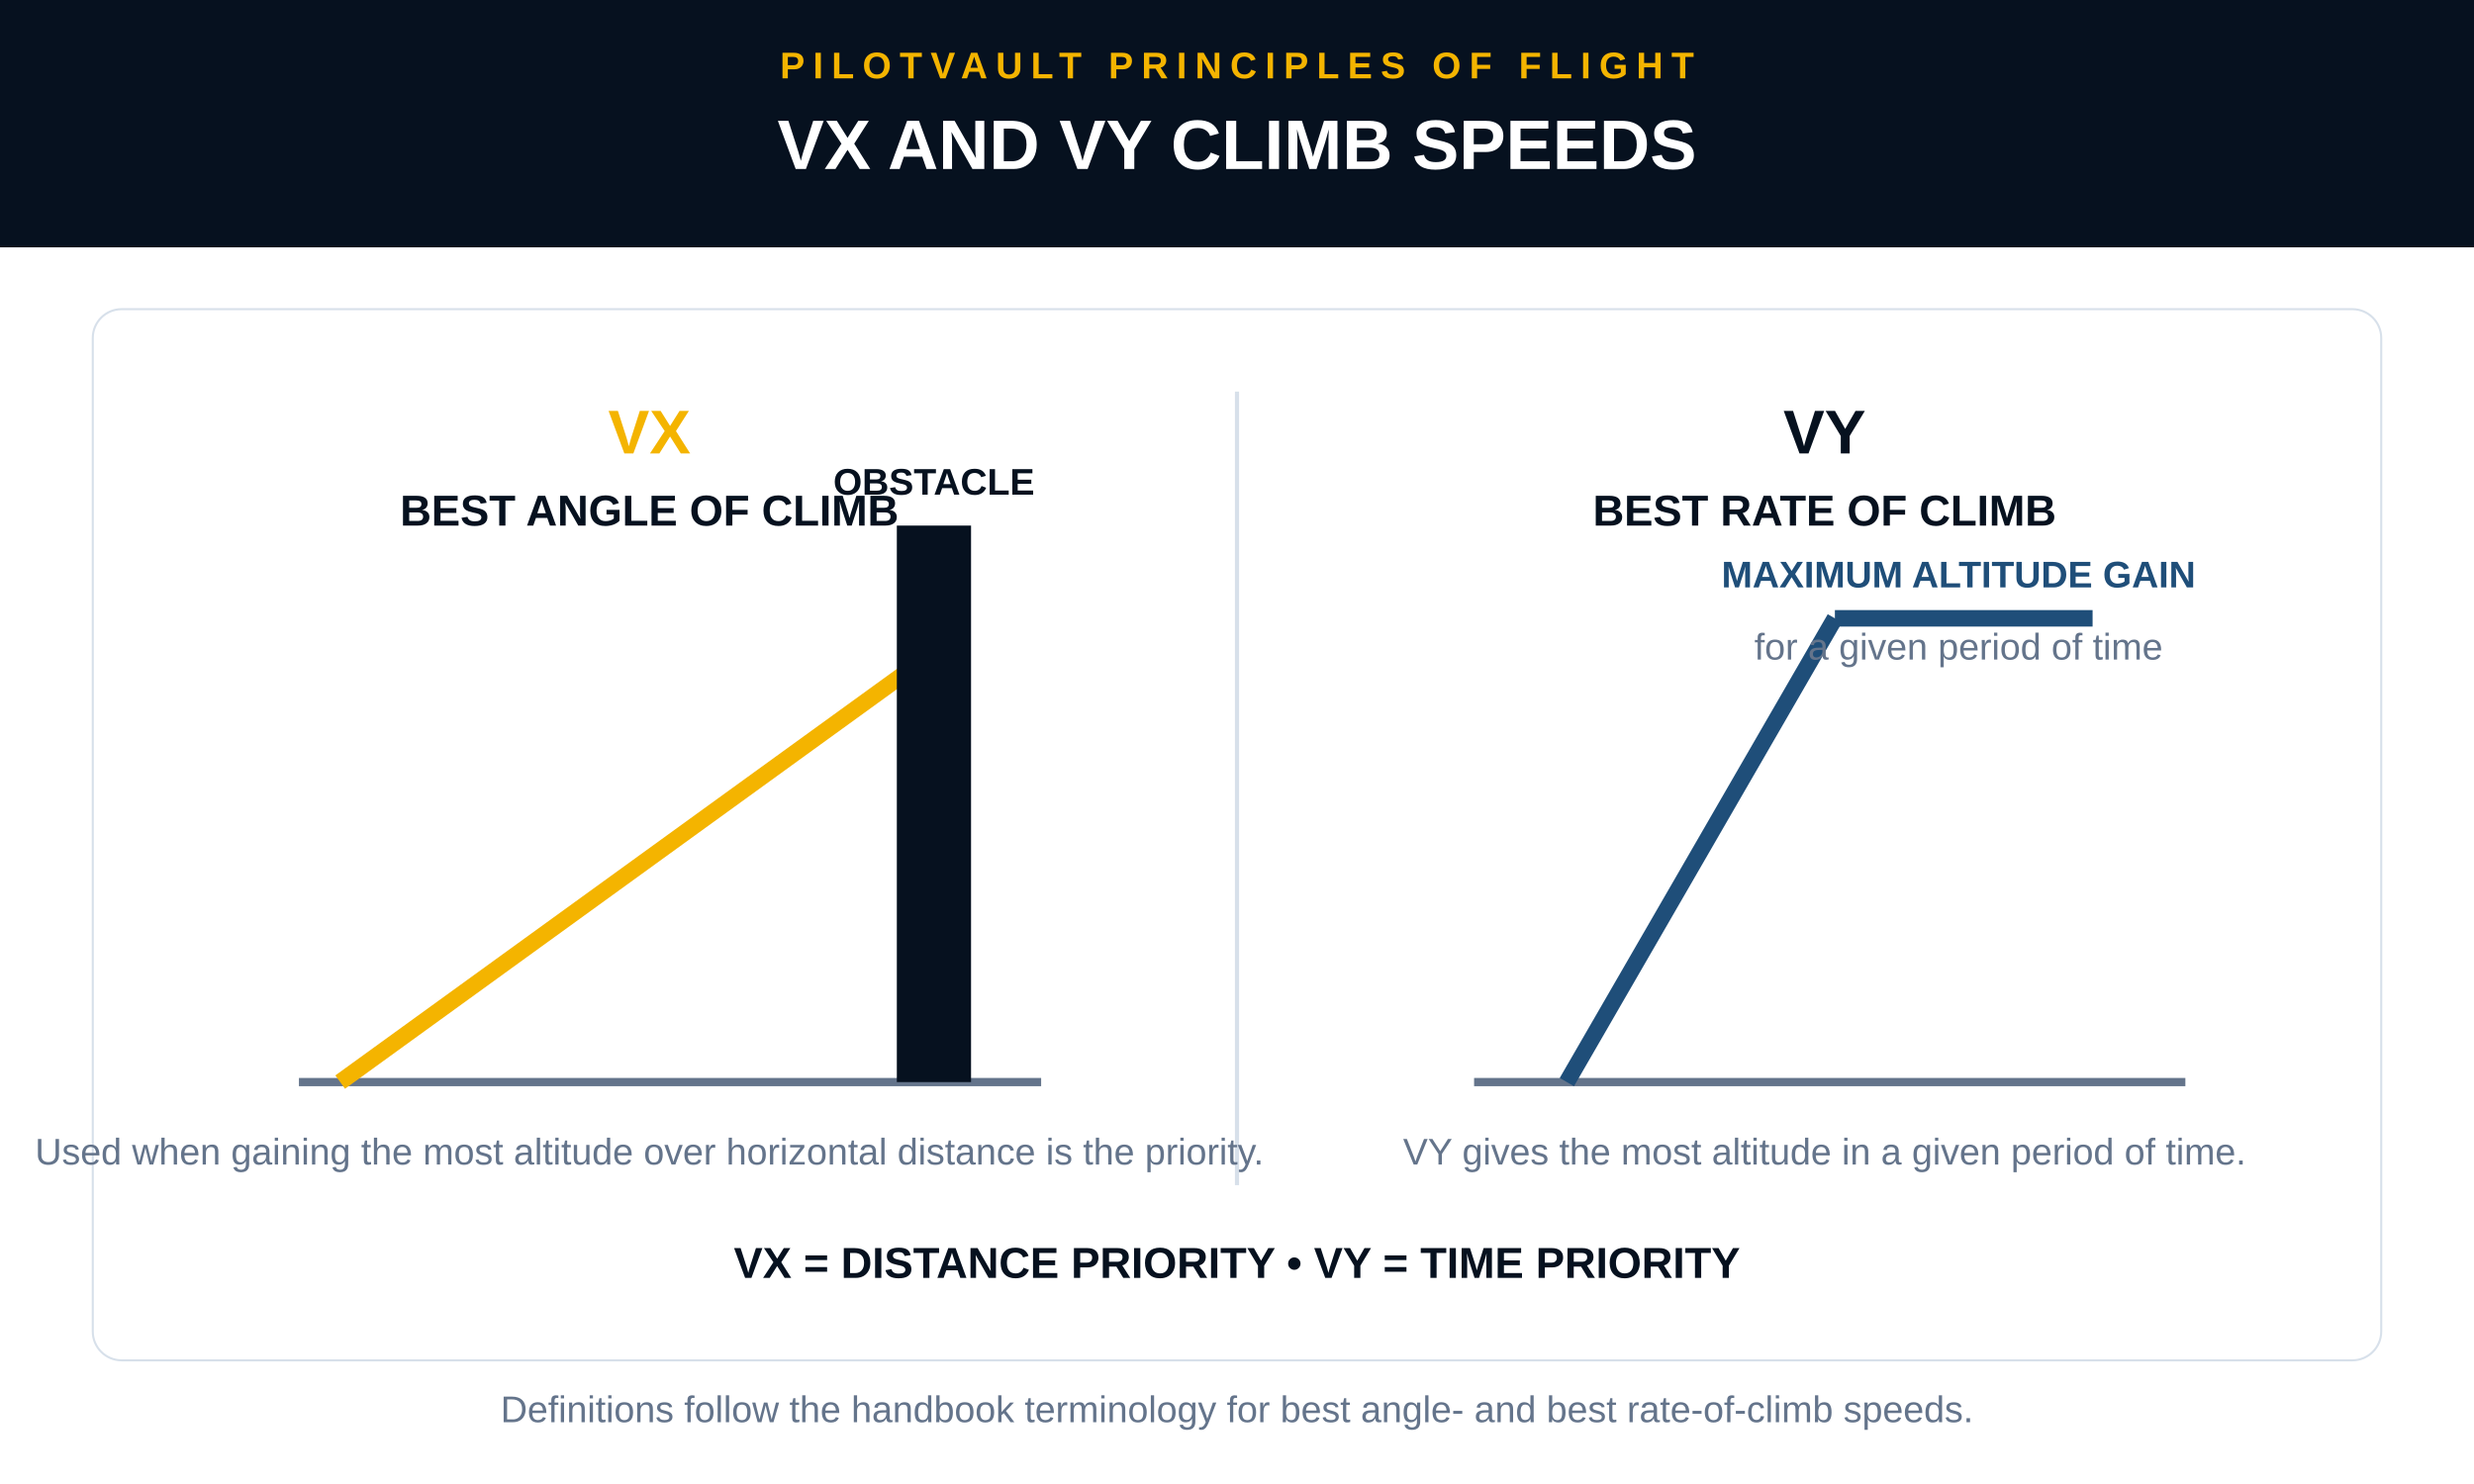
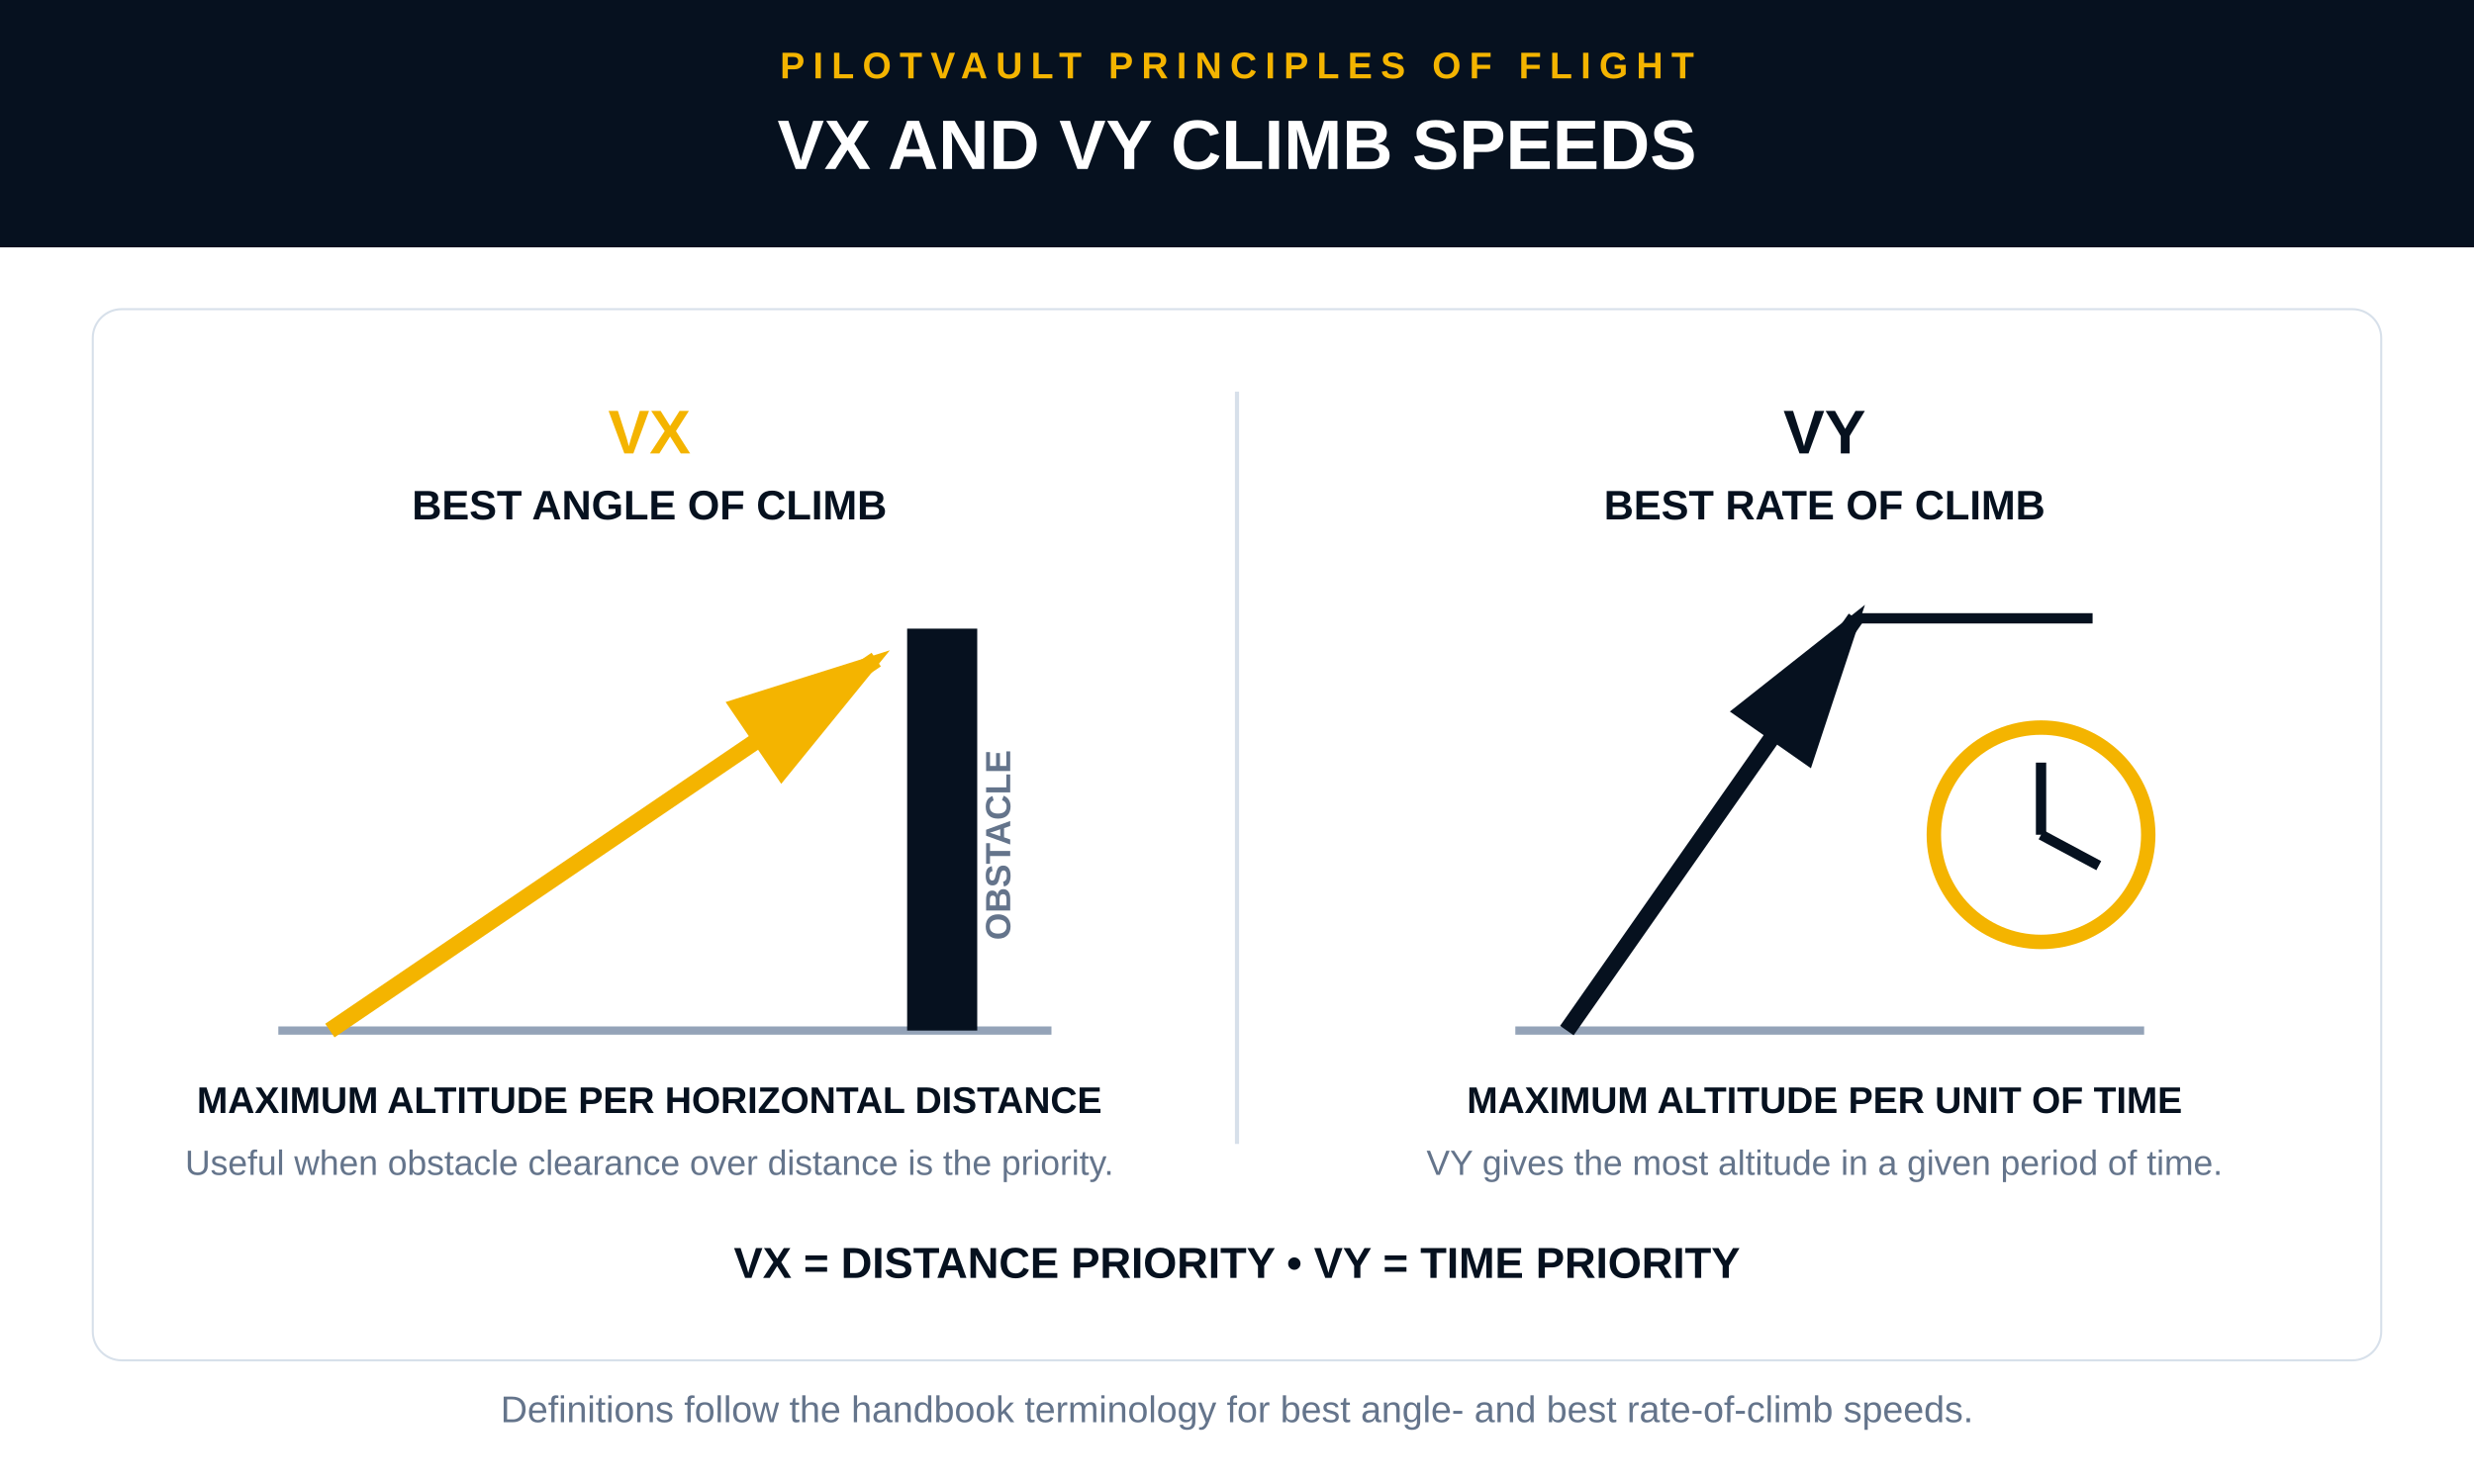
<svg xmlns="http://www.w3.org/2000/svg" viewBox="0 0 1200 720">
+   <defs>
+     <marker id="g" markerWidth="10" markerHeight="10" refX="9" refY="3" orient="auto">
+       <path d="M0 0L10 3L0 6Z" fill="#f4b400" />
+     </marker>
+     <marker id="n" markerWidth="10" markerHeight="10" refX="9" refY="3" orient="auto">
+       <path d="M0 0L10 3L0 6Z" fill="#06111f" />
+     </marker>
+   </defs>
  <rect width="1200" height="720" fill="#fff" />
  <rect width="1200" height="120" fill="#06111f" />
  <text x="600" y="38" text-anchor="middle" font-family="Arial" font-size="18" font-weight="700" letter-spacing="4" fill="#f4b400">PILOTVAULT PRINCIPLES OF FLIGHT</text>
  <text x="600" y="82" text-anchor="middle" font-family="Arial" font-size="34" font-weight="800" fill="#fff">VX AND VY CLIMB SPEEDS</text>
  <rect x="45" y="150" width="1110" height="510" rx="14" fill="#fff" stroke="#d7e0ea" />
-   <line x1="600" y1="190" x2="600" y2="575" stroke="#d7e0ea" stroke-width="2" />
+   <line x1="600" y1="190" x2="600" y2="555" stroke="#d7e0ea" stroke-width="2" />
  <text x="315" y="220" text-anchor="middle" font-family="Arial" font-size="30" font-weight="800" fill="#f4b400">VX</text>
-   <text x="315" y="255" text-anchor="middle" font-family="Arial" font-size="21" font-weight="800" fill="#06111f">BEST ANGLE OF CLIMB</text>
-   <line x1="145" y1="525" x2="505" y2="525" stroke="#64748b" stroke-width="4" />
-   <line x1="165" y1="525" x2="455" y2="315" stroke="#f4b400" stroke-width="8" />
-   <rect x="435" y="255" width="36" height="270" fill="#06111f" />
-   <text x="453" y="240" text-anchor="middle" font-family="Arial" font-size="18" font-weight="700" fill="#06111f">OBSTACLE</text>
-   <text x="315" y="565" text-anchor="middle" font-family="Arial" font-size="18" fill="#64748b">Used when gaining the most altitude over horizontal distance is the priority.</text>
+   <text x="315" y="252" text-anchor="middle" font-family="Arial" font-size="20" font-weight="800" fill="#06111f">BEST ANGLE OF CLIMB</text>
+   <line x1="135" y1="500" x2="510" y2="500" stroke="#94a3b8" stroke-width="4" />
+   <line x1="160" y1="500" x2="425" y2="320" stroke="#f4b400" stroke-width="8" marker-end="url(#g)" />
+   <rect x="440" y="305" width="34" height="195" fill="#06111f" />
+   <text x="490" y="410" transform="rotate(-90 490 410)" text-anchor="middle" font-family="Arial" font-size="17" font-weight="700" fill="#64748b">OBSTACLE</text>
+   <text x="315" y="540" text-anchor="middle" font-family="Arial" font-size="18" font-weight="700" fill="#06111f">MAXIMUM ALTITUDE PER HORIZONTAL DISTANCE</text>
+   <text x="315" y="570" text-anchor="middle" font-family="Arial" font-size="17" fill="#64748b">Useful when obstacle clearance over distance is the priority.</text>
  <text x="885" y="220" text-anchor="middle" font-family="Arial" font-size="30" font-weight="800" fill="#06111f">VY</text>
-   <text x="885" y="255" text-anchor="middle" font-family="Arial" font-size="21" font-weight="800" fill="#06111f">BEST RATE OF CLIMB</text>
-   <line x1="715" y1="525" x2="1060" y2="525" stroke="#64748b" stroke-width="4" />
-   <line x1="760" y1="525" x2="890" y2="300" stroke="#1f4e79" stroke-width="8" />
-   <line x1="890" y1="300" x2="1015" y2="300" stroke="#1f4e79" stroke-width="8" />
-   <text x="950" y="285" text-anchor="middle" font-family="Arial" font-size="18" font-weight="700" fill="#1f4e79">MAXIMUM ALTITUDE GAIN</text>
-   <text x="950" y="320" text-anchor="middle" font-family="Arial" font-size="18" fill="#64748b">for a given period of time</text>
-   <text x="885" y="565" text-anchor="middle" font-family="Arial" font-size="18" fill="#64748b">VY gives the most altitude in a given period of time.</text>
-   <text x="600" y="620" text-anchor="middle" font-family="Arial" font-size="21" font-weight="700" fill="#06111f">VX = DISTANCE PRIORITY  •  VY = TIME PRIORITY</text>
+   <text x="885" y="252" text-anchor="middle" font-family="Arial" font-size="20" font-weight="800" fill="#06111f">BEST RATE OF CLIMB</text>
+   <line x1="735" y1="500" x2="1040" y2="500" stroke="#94a3b8" stroke-width="4" />
+   <line x1="760" y1="500" x2="900" y2="300" stroke="#06111f" stroke-width="8" marker-end="url(#n)" />
+   <line x1="900" y1="300" x2="1015" y2="300" stroke="#06111f" stroke-width="5" />
+   <circle cx="990" cy="405" r="52" fill="#fff" stroke="#f4b400" stroke-width="7" />
+   <line x1="990" y1="405" x2="990" y2="370" stroke="#06111f" stroke-width="5" />
+   <line x1="990" y1="405" x2="1018" y2="420" stroke="#06111f" stroke-width="5" />
+   <text x="885" y="540" text-anchor="middle" font-family="Arial" font-size="18" font-weight="700" fill="#06111f">MAXIMUM ALTITUDE PER UNIT OF TIME</text>
+   <text x="885" y="570" text-anchor="middle" font-family="Arial" font-size="17" fill="#64748b">VY gives the most altitude in a given period of time.</text>
+   <text x="600" y="620" text-anchor="middle" font-family="Arial" font-size="21" font-weight="800" fill="#06111f">VX = DISTANCE PRIORITY  •  VY = TIME PRIORITY</text>
  <text x="600" y="690" text-anchor="middle" font-family="Arial" font-size="18" fill="#64748b">Definitions follow the handbook terminology for best angle- and best rate-of-climb speeds.</text>
</svg>
